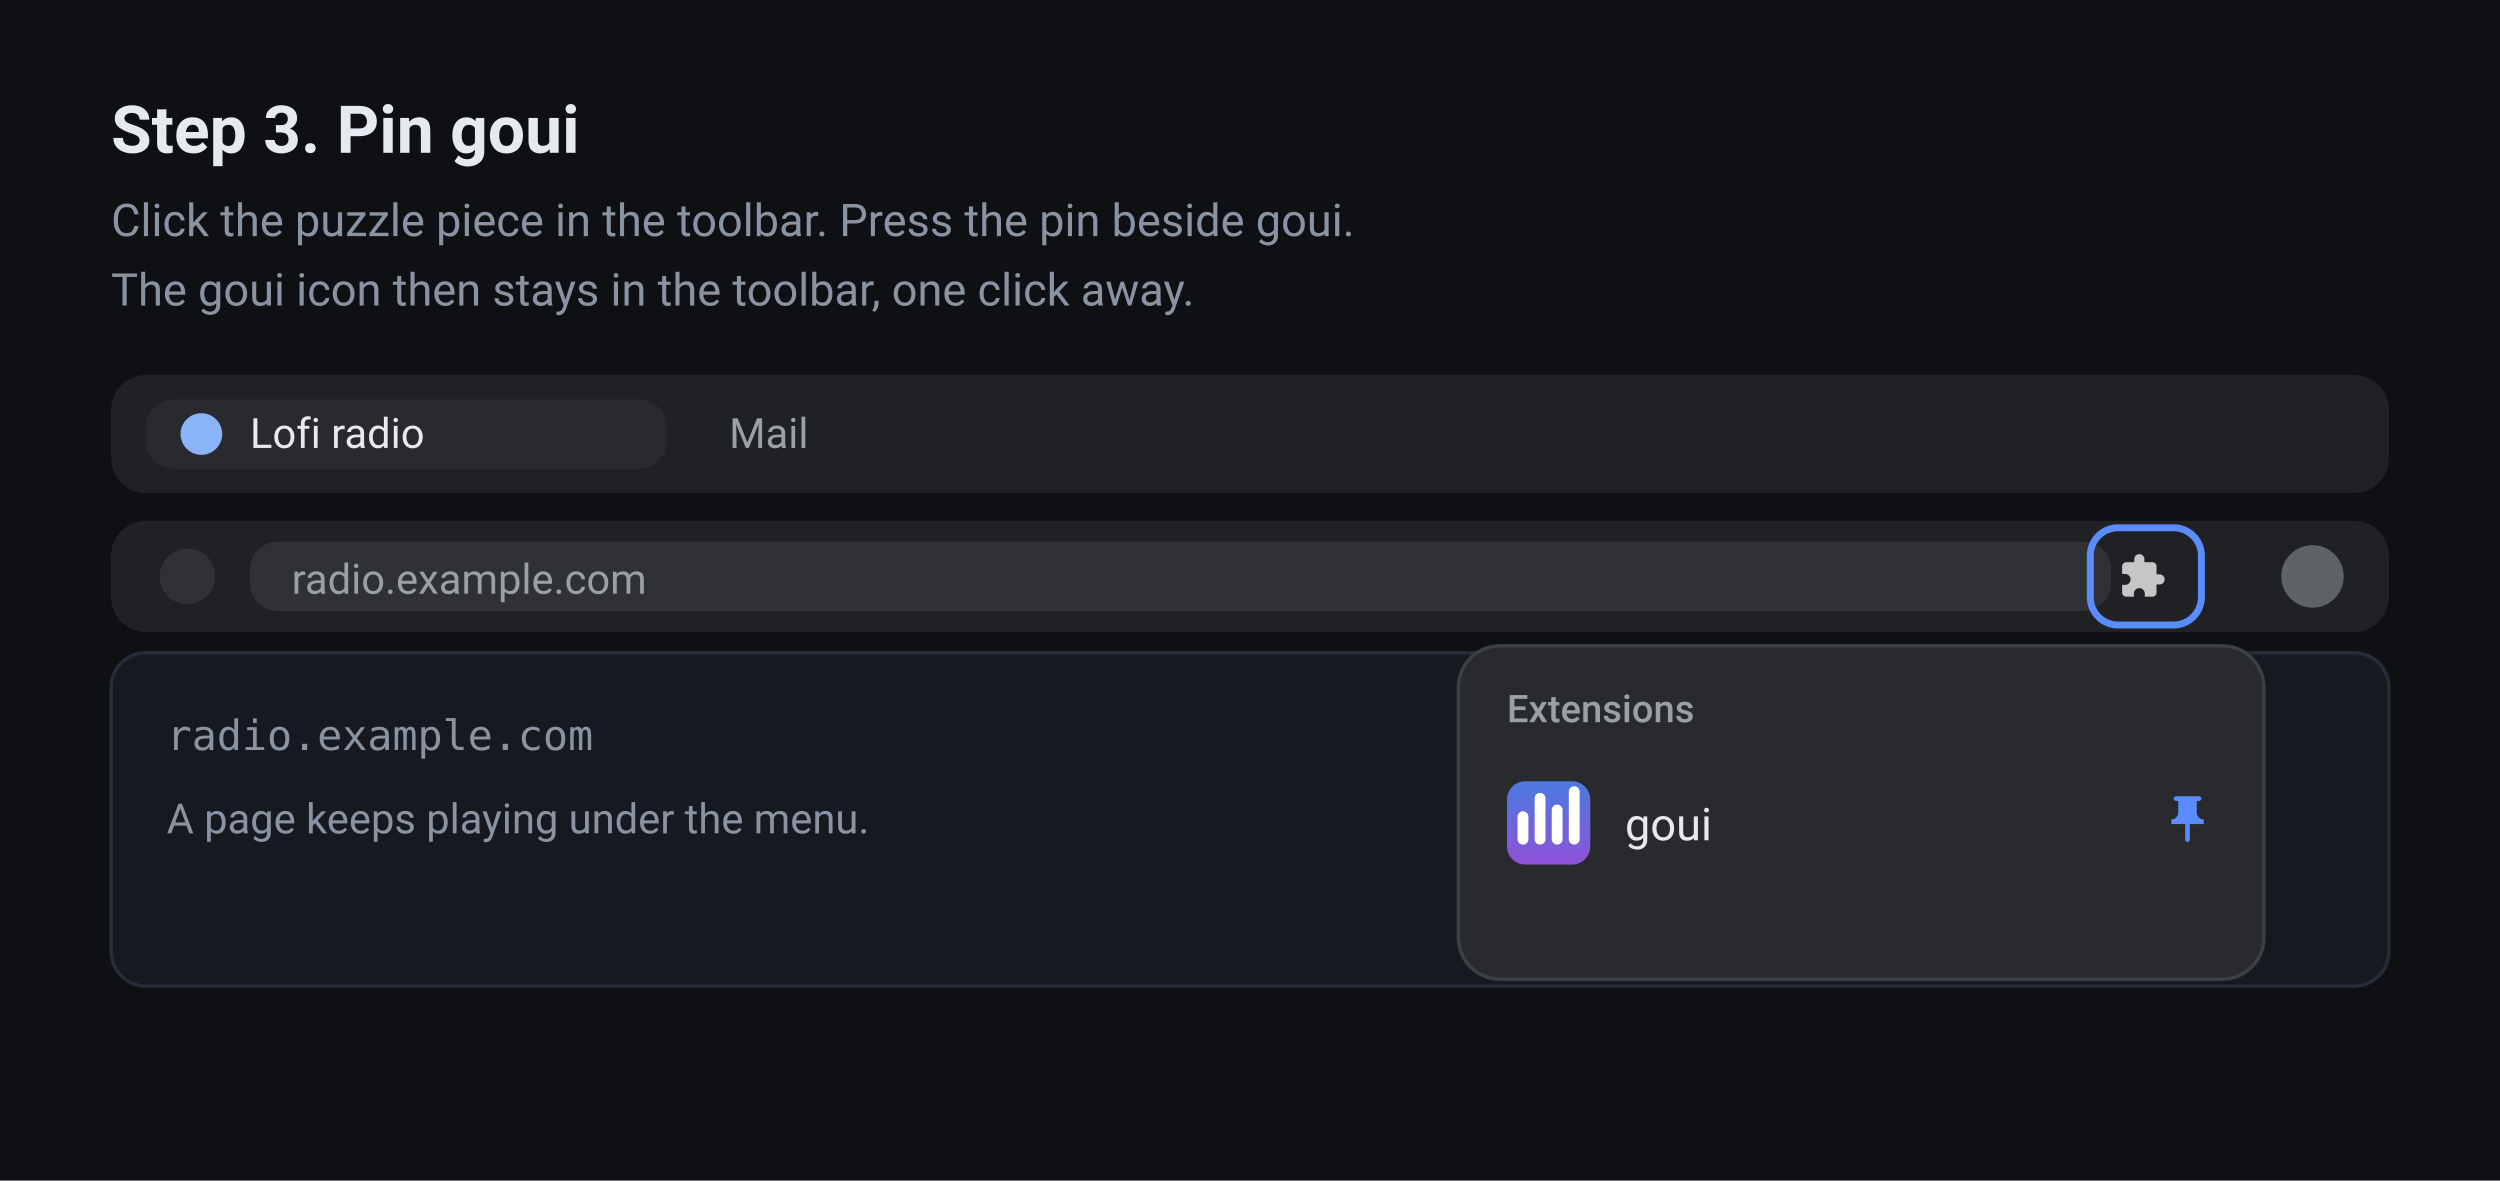
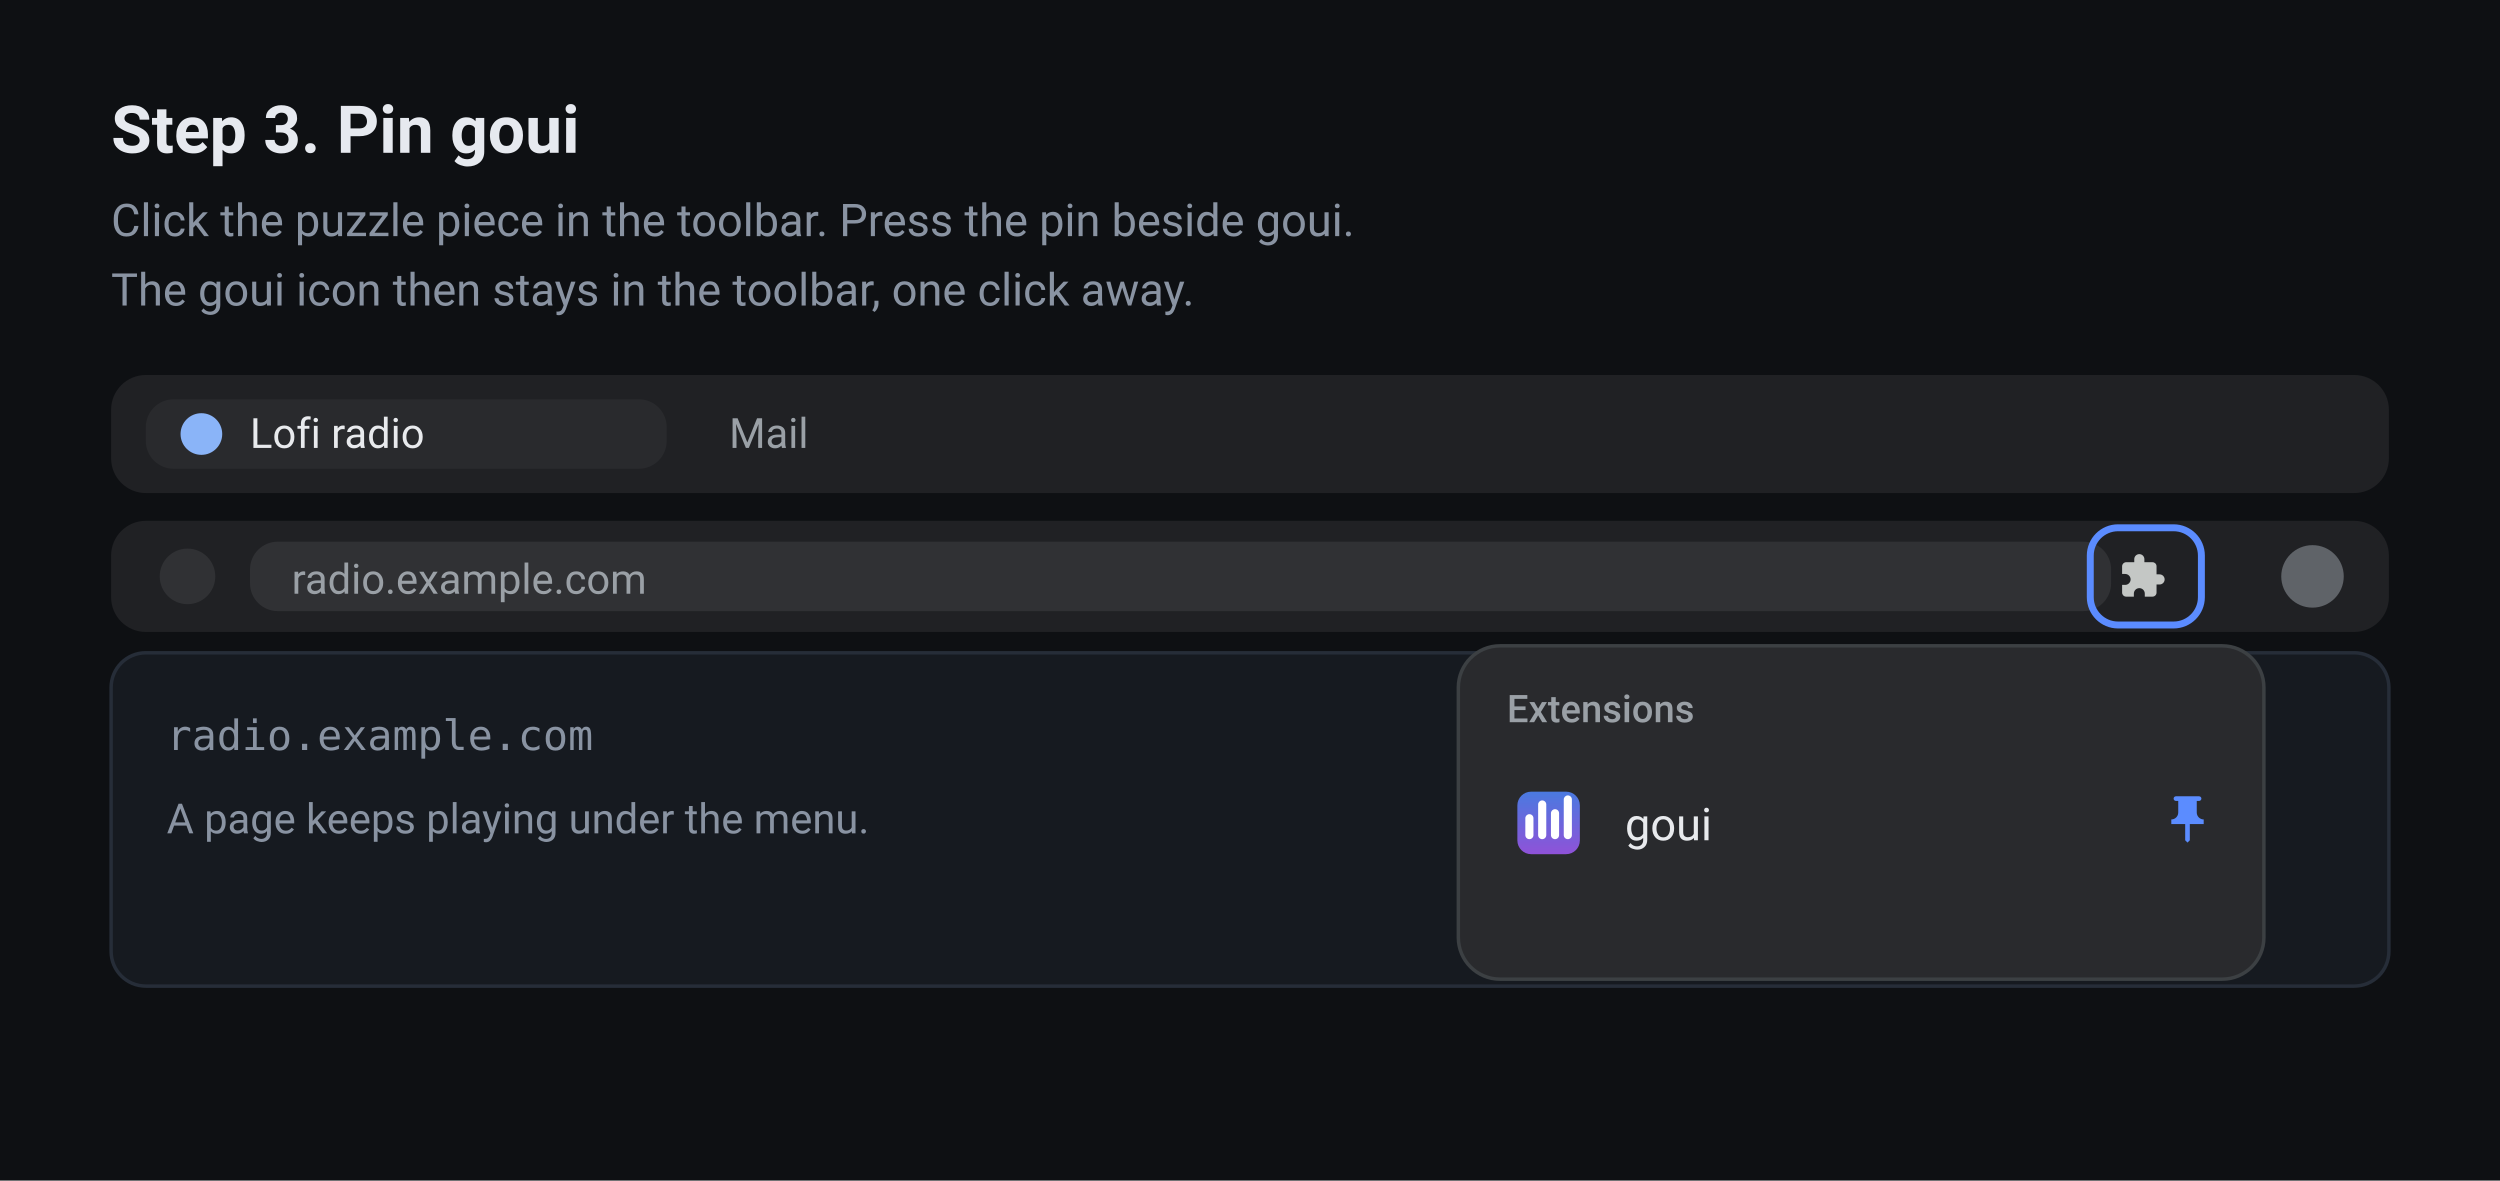
<svg xmlns="http://www.w3.org/2000/svg" width="720" height="340" viewBox="0 0 720 340" role="img">
  <defs>
    <linearGradient id="tile" x1="0" y1="0" x2="0" y2="1">
      <stop offset="0" stop-color="#4a7ae0" />
      <stop offset="1" stop-color="#8f52d8" />
    </linearGradient>
    <clipPath id="boxClip">
      <rect x="0" y="0" width="176" height="92" rx="12" />
    </clipPath>
  </defs>
  <rect x="0" y="0" width="720" height="340" rx="0" fill="#0e1013" />
  <text x="32" y="44" font-family="Roboto, -apple-system, BlinkMacSystemFont, 'Segoe UI', sans-serif" font-size="19" font-weight="700" fill="#e6e9ef" text-anchor="start">Step 3. Pin goui</text>
  <text x="32" y="68" font-family="-apple-system, BlinkMacSystemFont, 'Segoe UI', Roboto, sans-serif" font-size="13" font-weight="400" fill="#8993a2" text-anchor="start">Click the puzzle piece in the toolbar. Press the pin beside goui.</text>
  <text x="32" y="88" font-family="-apple-system, BlinkMacSystemFont, 'Segoe UI', Roboto, sans-serif" font-size="13" font-weight="400" fill="#8993a2" text-anchor="start">The goui icon then stays in the toolbar, one click away.</text>
  <rect x="32" y="108" width="656" height="34" rx="10" fill="#202124" />
  <rect x="42" y="115" width="150" height="20" rx="8" fill="#292a2d" />
  <circle cx="58" cy="125" r="6" fill="#8ab4f8" />
  <text x="72" y="129" font-family="-apple-system, BlinkMacSystemFont, 'Segoe UI', Roboto, sans-serif" font-size="12" font-weight="400" fill="#e8eaed" text-anchor="start">Lofi radio</text>
  <text x="210" y="129" font-family="-apple-system, BlinkMacSystemFont, 'Segoe UI', Roboto, sans-serif" font-size="12" font-weight="400" fill="#9aa0a6" text-anchor="start">Mail</text>
  <rect x="32" y="150" width="656" height="32" rx="10" fill="#202124" />
  <circle cx="54" cy="166" r="8" fill="#303134" />
  <rect x="72" y="156" width="536" height="20" rx="8" fill="#303134" />
  <text x="84" y="171" font-family="-apple-system, BlinkMacSystemFont, 'Segoe UI', Roboto, sans-serif" font-size="12" font-weight="400" fill="#9aa0a6" text-anchor="start">radio.example.com</text>
  <rect x="602" y="152" width="32" height="28" rx="8" fill="none" stroke="#5b8cff" stroke-width="2" />
  <g transform="translate(610 159) scale(0.5833333)">
    <path fill="#c4c7c5" d="M20.5 11H19V7c0-1.1-.9-2-2-2h-4V3.5C13 2.12 11.88 1 10.5 1S8 2.12 8 3.5V5H4c-1.1 0-2 .9-2 2v3.8h1.5c1.49 0 2.7 1.21 2.7 2.7S4.99 16.2 3.5 16.2H2V20c0 1.1.9 2 2 2h3.8v-1.5c0-1.49 1.21-2.7 2.7-2.7s2.7 1.21 2.7 2.7V22H17c1.1 0 2-.9 2-2v-4h1.5c1.38 0 2.5-1.12 2.5-2.5S21.88 11 20.5 11z" />
  </g>
  <circle cx="666" cy="166" r="9" fill="#5f6368" />
  <rect x="32" y="188" width="656" height="96" rx="10" fill="#161a20" stroke="#262d38" stroke-width="1" />
  <text x="48" y="216" font-family="'SF Mono', Menlo, Consolas, monospace" font-size="12" font-weight="400" fill="#8993a2" text-anchor="start">radio.example.com</text>
  <text x="48" y="240" font-family="-apple-system, BlinkMacSystemFont, 'Segoe UI', Roboto, sans-serif" font-size="12" font-weight="400" fill="#8993a2" text-anchor="start">A page keeps playing under the menu.</text>
  <rect x="420" y="186" width="232" height="96" rx="12" fill="#292a2d" stroke="#3c4043" stroke-width="1" />
  <text x="434" y="208" font-family="-apple-system, BlinkMacSystemFont, 'Segoe UI', Roboto, sans-serif" font-size="11" font-weight="500" fill="#9aa0a6" text-anchor="start">Extensions</text>
-   <rect x="434" y="225" width="24" height="24" rx="5.28" fill="url(#tile)" />
-   <rect x="437.06" y="233.64" width="3.12" height="9.6" rx="1.56" fill="#ffffff" />
-   <rect x="441.98" y="228.36" width="3.12" height="14.88" rx="1.56" fill="#ffffff" />
-   <rect x="446.9" y="231.72" width="3.12" height="11.52" rx="1.56" fill="#ffffff" />
-   <rect x="451.82" y="226.44" width="3.12" height="16.8" rx="1.56" fill="#ffffff" />
+   <rect x="437" y="228" width="18" height="18" rx="3.96" fill="url(#tile)" />
+   <rect x="439.295" y="234.48" width="2.34" height="7.2" rx="1.17" fill="#ffffff" />
+   <rect x="442.985" y="230.52" width="2.34" height="11.16" rx="1.17" fill="#ffffff" />
+   <rect x="446.675" y="233.04" width="2.34" height="8.64" rx="1.17" fill="#ffffff" />
+   <rect x="450.365" y="229.08" width="2.34" height="12.6" rx="1.17" fill="#ffffff" />
  <text x="468" y="242" font-family="-apple-system, BlinkMacSystemFont, 'Segoe UI', Roboto, sans-serif" font-size="13" font-weight="400" fill="#e8eaed" text-anchor="start">goui</text>
  <g transform="translate(622 228) scale(0.6666667)">
    <path fill="#5b8cff" d="M16 9V4h1c.55 0 1-.45 1-1s-.45-1-1-1H7c-.55 0-1 .45-1 1s.45 1 1 1h1v5c0 1.66-1.34 3-3 3v2h6v7l1 1 1-1v-7h6v-2c-1.66 0-3-1.34-3-3z" />
  </g>
</svg>
